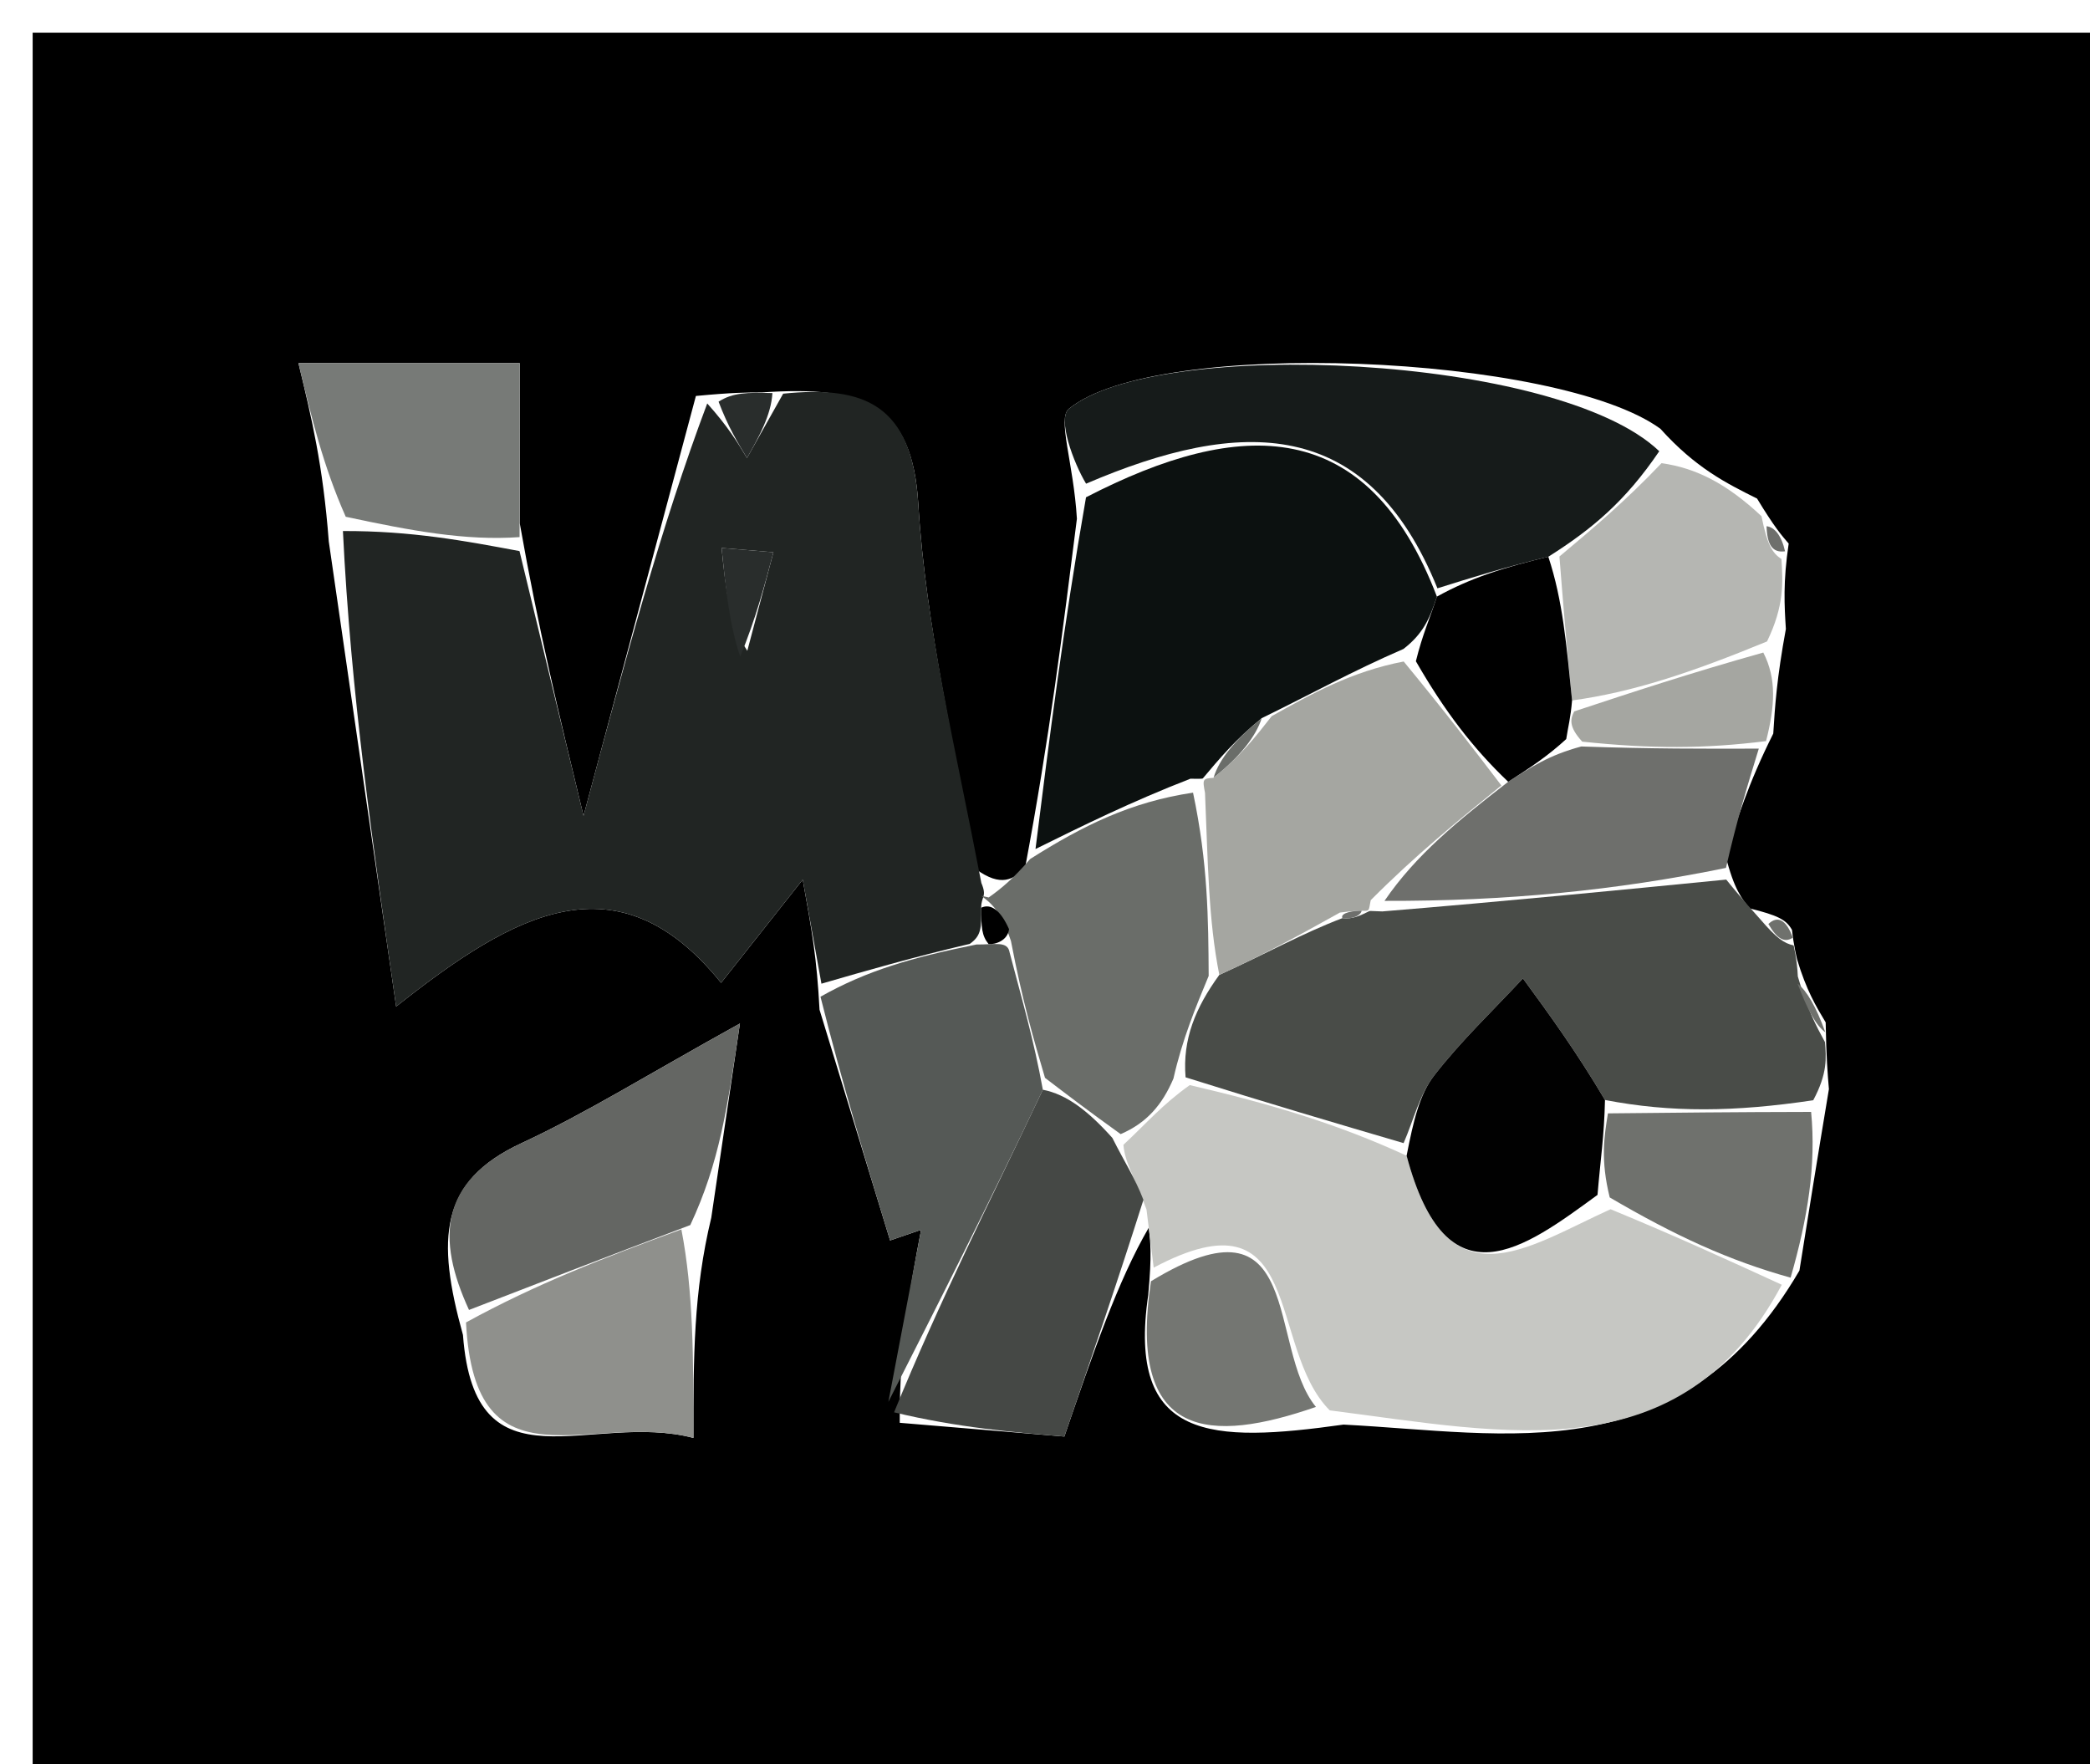
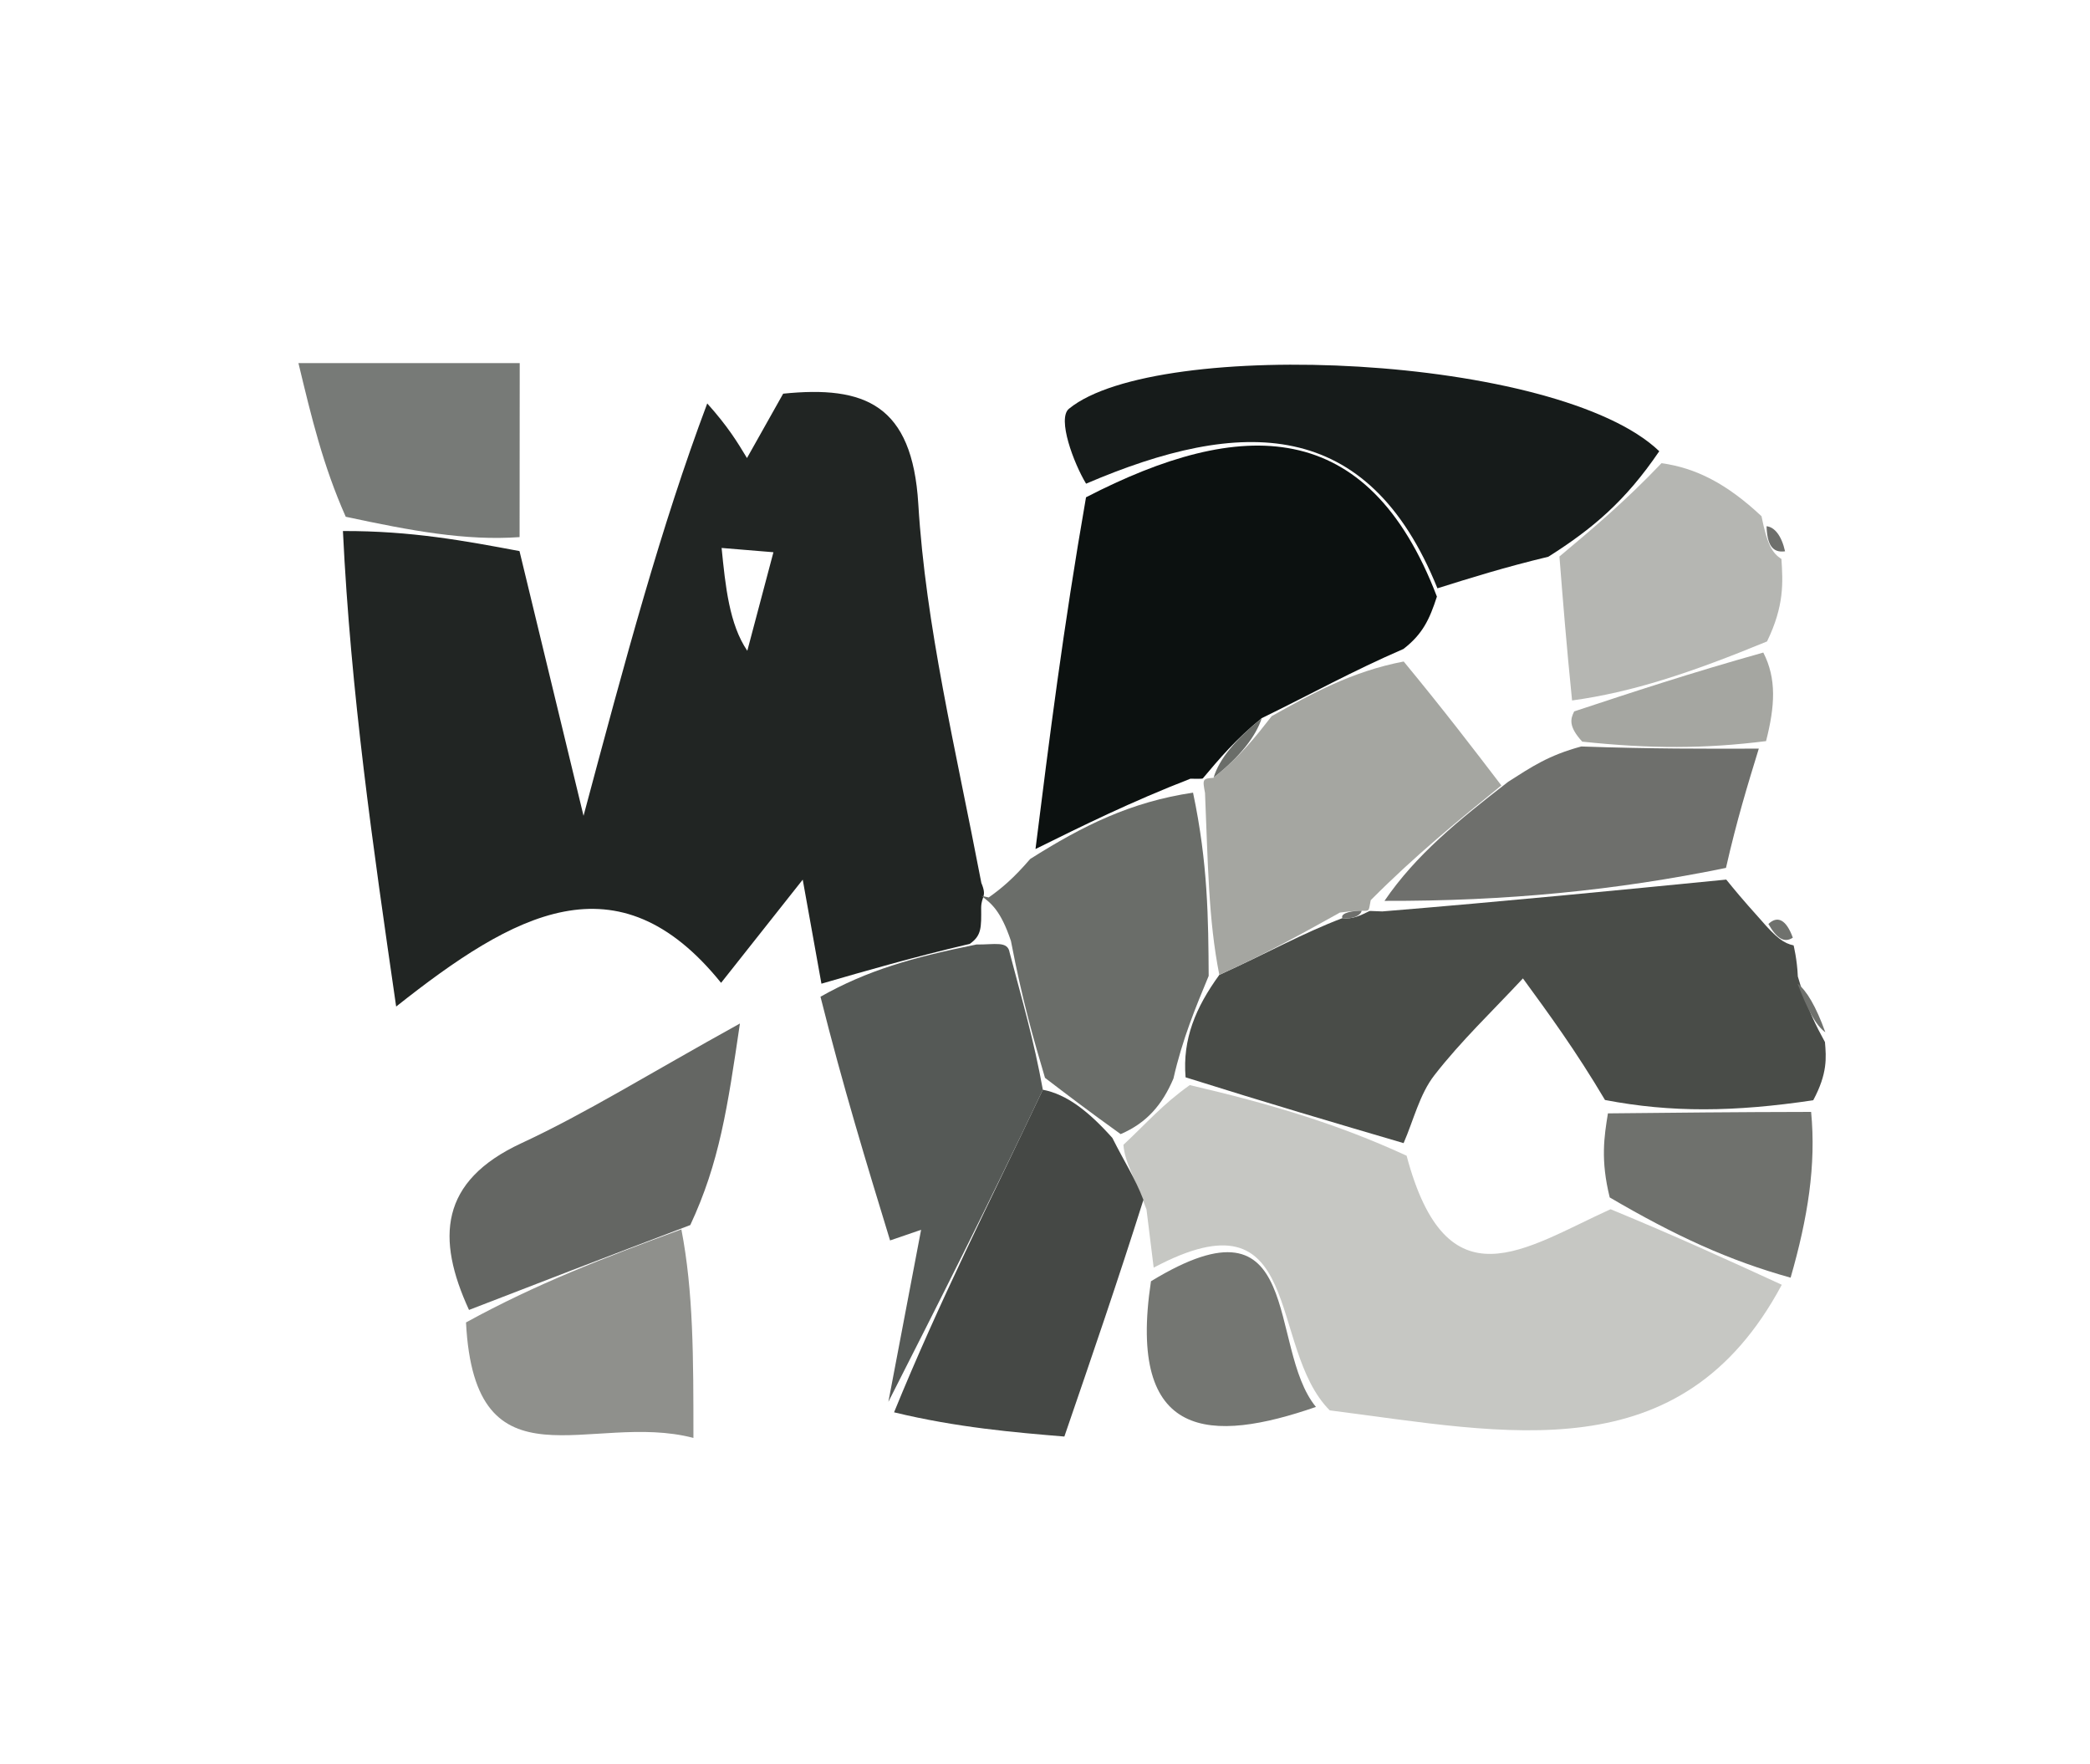
<svg xmlns="http://www.w3.org/2000/svg" version="1.1" id="Layer_1" x="0px" y="0px" width="100%" viewBox="0 0 64 54" enable-background="new 0 0 64 54" xml:space="preserve">
-   <path fill="#000000" opacity="1" stroke="none" d=" M43,55   C28.667,55 14.834,55 1,55   C1,37 1,19 1,1   C22.333,1 43.666,1 65,1   C65,19 65,37 65,55   C57.833,55 50.667,55 43,55  M54.773,16.645   C54.553,16.391 54.332,16.136 53.805,15.267   C52.864,14.798 51.923,14.329 50.843,13.128   C47.71,10.847 35.42,10.316 32.733,12.517   C32.368,12.816 32.876,14.18 32.977,15.884   C32.554,19.255 32.132,22.627 31.384,26.607   C31.03,26.902 30.676,27.197 29.869,26.604   C29.255,22.881 28.347,19.176 28.12,15.43   C27.936,12.392 26.486,11.8 23.324,12.017   C22.884,12.017 22.444,12.017 21.31,12.125   C20.236,16.137 19.162,20.15 17.869,24.981   C17.092,21.77 16.5,19.322 15.915,16.02   C15.915,14.462 15.915,12.904 15.915,11.119   C13.445,11.119 11.561,11.119 9.139,11.119   C9.542,12.798 9.891,14.252 10.068,16.58   C10.741,21.23 11.415,25.88 12.131,30.822   C15.74,27.964 18.912,26.17 22.081,30.096   C22.906,29.054 23.521,28.276 24.581,26.936   C24.868,28.533 25.011,29.327 25.096,30.92   C25.816,33.275 26.536,35.629 27.256,37.984   C27.573,37.875 27.89,37.767 28.206,37.658   C27.872,39.414 27.538,41.17 27.552,43.568   C29.313,43.715 31.073,43.862 32.593,43.989   C33.472,41.428 34.231,39.218 35.176,37.596   C35.227,38.003 35.277,38.41 35.161,39.652   C34.504,44.14 37.098,44.189 41.142,43.623   C46.152,43.88 51.475,45.115 55.102,38.907   C55.359,37.292 55.617,35.678 56.005,33.35   C55.965,32.87 55.924,32.39 55.906,31.307   C55.61,30.815 55.315,30.323 55.032,29.383   C55.032,29.383 54.924,28.949 54.875,28.477   C54.698,28.155 54.429,28.029 53.576,27.815   C53.338,27.521 53.1,27.228 52.845,26.219   C53.183,25.121 53.52,24.023 54.301,22.463   C54.354,21.622 54.407,20.782 54.687,19.26   C54.642,18.546 54.597,17.832 54.773,16.645  M21.781,37.286   C22.03,35.603 22.278,33.92 22.658,31.341   C19.832,32.904 17.956,34.082 15.963,35.008   C13.455,36.173 13.358,37.93 14.177,40.879   C14.539,45.753 18.084,43.207 21.234,44.031   C21.234,41.556 21.234,39.553 21.781,37.286  z" />
-   <path fill="#212523" opacity="1" stroke="none" d=" M23.982,12.055   C26.486,11.8 27.936,12.392 28.12,15.43   C28.347,19.176 29.255,22.881 30.051,27.037   C30.232,27.471 30.05,27.432 30.045,27.796   C30.05,28.403 30.06,28.646 29.698,28.902   C27.935,29.317 26.545,29.719 25.154,30.122   C25.011,29.327 24.868,28.533 24.581,26.936   C23.521,28.276 22.906,29.054 22.081,30.096   C18.912,26.17 15.74,27.964 12.131,30.822   C11.415,25.88 10.741,21.23 10.501,16.261   C12.592,16.253 14.25,16.564 15.908,16.875   C16.5,19.322 17.092,21.77 17.869,24.981   C19.162,20.15 20.236,16.137 21.657,12.354   C22.294,13.064 22.584,13.545 22.874,14.026   C23.244,13.369 23.613,12.712 23.982,12.055  M22.884,19.928   C23.15,18.922 23.417,17.916 23.684,16.91   C23.155,16.866 22.626,16.823 22.097,16.779   C22.214,17.949 22.332,19.119 22.884,19.928  z" />
-   <path fill="#C6C7C3" opacity="1" stroke="none" d=" M54.562,39.341   C51.475,45.115 46.152,43.88 40.719,43.187   C38.789,41.252 39.979,36.346 35.328,38.817   C35.277,38.41 35.227,38.003 35.108,37.035   C34.742,36.04 34.445,35.606 34.401,35.056   C35.124,34.381 35.593,33.823 36.433,33.227   C38.863,33.794 40.922,34.399 43.073,35.389   C44.307,40.025 46.679,38.225 49.319,37.028   C51.316,37.851 52.939,38.596 54.562,39.341  z" />
-   <path fill="#494C48" opacity="1" stroke="none" d=" M42.981,35.004   C40.922,34.399 38.863,33.794 36.305,32.989   C36.207,31.821 36.61,30.853 37.338,29.852   C38.786,29.195 39.908,28.569 41.106,28.115   C41.427,28.156 41.673,28.026 41.937,27.897   C41.955,27.898 41.907,27.888 42.329,27.909   C46.121,27.597 49.491,27.266 52.861,26.934   C53.1,27.228 53.338,27.521 53.906,28.152   C54.404,28.733 54.634,28.887 54.924,28.949   C54.924,28.949 55.032,29.383 55.053,29.9   C55.344,30.914 55.614,31.412 55.884,31.91   C55.924,32.39 55.965,32.87 55.525,33.691   C53.109,34.052 51.173,34.073 49.148,33.683   C48.25,32.169 47.442,31.065 46.635,29.96   C45.722,30.942 44.741,31.872 43.922,32.927   C43.469,33.511 43.286,34.305 42.981,35.004  z" />
-   <path fill="#0C1110" opacity="1" stroke="none" d=" M31.709,25.998   C32.132,22.627 32.554,19.255 33.256,15.228   C37.996,12.778 41.883,12.73 44.001,18.269   C43.774,18.97 43.563,19.417 42.978,19.871   C41.384,20.563 40.163,21.246 38.637,21.991   C37.835,22.643 37.337,23.235 36.834,23.834   C36.829,23.841 36.819,23.854 36.452,23.845   C34.626,24.556 33.168,25.277 31.709,25.998  z" />
-   <path fill="#161B1A" opacity="1" stroke="none" d=" M44.017,18.015   C41.883,12.73 37.996,12.778 33.258,14.811   C32.876,14.18 32.368,12.816 32.733,12.517   C35.42,10.316 47.71,10.847 50.81,13.817   C49.768,15.351 48.761,16.196 47.413,17.048   C46.055,17.375 45.036,17.695 44.017,18.015  z" />
-   <path fill="#555956" opacity="1" stroke="none" d=" M25.125,30.521   C26.545,29.719 27.935,29.317 29.899,28.922   C30.473,28.928 30.857,28.805 30.916,29.165   C31.316,30.685 31.658,31.845 31.934,33.369   C30.313,36.797 28.759,39.862 27.204,42.926   C27.538,41.17 27.872,39.414 28.206,37.658   C27.89,37.767 27.573,37.875 27.256,37.984   C26.536,35.629 25.816,33.275 25.125,30.521  z" />
-   <path fill="#6A6D69" opacity="1" stroke="none" d=" M32,33.005   C31.658,31.845 31.316,30.685 30.957,28.813   C30.644,27.879 30.347,27.655 30.05,27.432   C30.05,27.432 30.232,27.471 30.277,27.481   C30.676,27.197 31.03,26.902 31.547,26.303   C33.168,25.277 34.626,24.556 36.533,24.272   C36.991,26.433 37.002,28.159 37.012,29.884   C36.61,30.853 36.207,31.821 35.933,33.027   C35.593,33.823 35.124,34.381 34.317,34.728   C33.319,34.013 32.66,33.509 32,33.005  z" />
-   <path fill="#454845" opacity="1" stroke="none" d=" M31.934,33.369   C32.66,33.509 33.319,34.013 34.063,34.845   C34.445,35.606 34.742,36.04 35.014,36.741   C34.231,39.218 33.472,41.428 32.593,43.989   C31.073,43.862 29.313,43.715 27.378,43.247   C28.759,39.862 30.313,36.797 31.934,33.369  z" />
-   <path fill="#646663" opacity="1" stroke="none" d=" M14.362,40.112   C13.358,37.93 13.455,36.173 15.963,35.008   C17.956,34.082 19.832,32.904 22.658,31.341   C22.278,33.92 22.03,35.603 21.138,37.513   C18.451,38.531 16.407,39.322 14.362,40.112  z" />
-   <path fill="#6E6F6C" opacity="1" stroke="none" d=" M52.853,26.576   C49.491,27.266 46.121,27.597 42.396,27.586   C43.353,26.179 44.664,25.115 46.184,23.939   C46.906,23.478 47.419,23.129 48.422,22.858   C50.56,22.933 52.209,22.929 53.858,22.924   C53.52,24.023 53.183,25.121 52.853,26.576  z" />
-   <path fill="#777A77" opacity="1" stroke="none" d=" M15.911,16.447   C14.25,16.564 12.592,16.253 10.587,15.824   C9.891,14.252 9.542,12.798 9.139,11.119   C11.561,11.119 13.445,11.119 15.915,11.119   C15.915,12.904 15.915,14.462 15.911,16.447  z" />
-   <path fill="#B5B6B2" opacity="1" stroke="none" d=" M47.753,17.041   C48.761,16.196 49.768,15.351 50.879,14.183   C51.923,14.329 52.864,14.798 53.941,15.807   C54.114,16.678 54.272,16.936 54.551,17.118   C54.597,17.832 54.642,18.546 54.11,19.642   C51.757,20.61 49.981,21.197 48.14,21.449   C47.968,19.756 47.86,18.398 47.753,17.041  z" />
-   <path fill="#8F908C" opacity="1" stroke="none" d=" M14.27,40.495   C16.407,39.322 18.451,38.531 20.865,37.645   C21.234,39.553 21.234,41.556 21.234,44.031   C18.084,43.207 14.539,45.753 14.27,40.495  z" />
-   <path fill="#6F716D" opacity="1" stroke="none" d=" M49.238,34.093   C51.173,34.073 53.109,34.052 55.46,34.048   C55.617,35.678 55.359,37.292 54.832,39.124   C52.939,38.596 51.316,37.851 49.293,36.667   C49.008,35.516 49.123,34.805 49.238,34.093  z" />
-   <path fill="#747672" opacity="1" stroke="none" d=" M35.245,39.234   C39.979,36.346 38.789,41.252 40.297,43.082   C37.098,44.189 34.504,44.14 35.245,39.234  z" />
-   <path fill="#A5A6A1" opacity="1" stroke="none" d=" M48.205,21.784   C49.981,21.197 51.757,20.61 53.996,19.982   C54.407,20.782 54.354,21.622 54.08,22.694   C52.209,22.929 50.56,22.933 48.451,22.71   C48.021,22.24 48.092,22.007 48.205,21.784  z" />
-   <path fill="#292D2C" opacity="1" stroke="none" d=" M23.653,12.036   C23.613,12.712 23.244,13.369 22.874,14.026   C22.584,13.545 22.294,13.064 22.004,12.3   C22.444,12.017 22.884,12.017 23.653,12.036  z" />
-   <path fill="#6F716D" opacity="1" stroke="none" d=" M55.895,31.609   C55.614,31.412 55.344,30.914 55.047,30.123   C55.315,30.323 55.61,30.815 55.895,31.609  z" />
-   <path fill="#6F716D" opacity="1" stroke="none" d=" M54.9,28.713   C54.634,28.887 54.404,28.733 54.152,28.294   C54.429,28.029 54.698,28.155 54.9,28.713  z" />
-   <path fill="#6E6F6C" opacity="1" stroke="none" d=" M54.662,16.882   C54.272,16.936 54.114,16.678 54.095,16.114   C54.332,16.136 54.553,16.391 54.662,16.882  z" />
-   <path fill="#292D2C" opacity="1" stroke="none" d=" M22.666,20.108   C22.332,19.119 22.214,17.949 22.097,16.779   C22.626,16.823 23.155,16.866 23.684,16.91   C23.417,17.916 23.15,18.922 22.666,20.108  z" />
-   <path fill="#000000" opacity="1" stroke="none" d=" M30.045,27.796   C30.347,27.655 30.644,27.879 30.899,28.453   C30.857,28.805 30.473,28.928 30.272,28.908   C30.06,28.646 30.05,28.403 30.045,27.796  z" />
-   <path fill="#010101" opacity="1" stroke="none" d=" M49.148,33.683   C49.123,34.805 49.008,35.516 48.919,36.589   C46.679,38.225 44.307,40.025 43.073,35.389   C43.286,34.305 43.469,33.511 43.922,32.927   C44.741,31.872 45.722,30.942 46.635,29.96   C47.442,31.065 48.25,32.169 49.148,33.683  z" />
-   <path fill="#A5A6A1" opacity="1" stroke="none" d=" M45.975,24.051   C44.664,25.115 43.353,26.179 41.974,27.565   C41.907,27.888 41.955,27.898 41.714,27.89   C41.473,27.882 41.03,27.944 41.03,27.944   C39.908,28.569 38.786,29.195 37.338,29.852   C37.002,28.159 36.991,26.433 36.9,24.281   C36.819,23.854 36.829,23.841 37.158,23.818   C37.972,23.173 38.457,22.551 38.942,21.929   C40.163,21.246 41.384,20.563 42.984,20.256   C44.234,21.772 45.104,22.912 45.975,24.051  z" />
-   <path fill="#6E6F6C" opacity="1" stroke="none" d=" M41.106,28.115   C41.03,27.944 41.473,27.882 41.696,27.889   C41.673,28.026 41.427,28.156 41.106,28.115  z" />
-   <path fill="#000000" opacity="1" stroke="none" d=" M46.184,23.939   C45.104,22.912 44.234,21.772 43.357,20.248   C43.563,19.417 43.774,18.97 44.001,18.269   C45.036,17.695 46.055,17.375 47.413,17.048   C47.86,18.398 47.968,19.756 48.14,21.449   C48.092,22.007 48.021,22.24 47.961,22.631   C47.419,23.129 46.906,23.478 46.184,23.939  z" />
-   <path fill="#6A6D69" opacity="1" stroke="none" d=" M38.637,21.991   C38.457,22.551 37.972,23.173 37.163,23.811   C37.337,23.235 37.835,22.643 38.637,21.991  z" />
+   <defs id="defs28" />
+   <path fill="#212523" opacity="1" stroke="none" d=" M23.982,12.055   C26.486,11.8 27.936,12.392 28.12,15.43   C28.347,19.176 29.255,22.881 30.051,27.037   C30.232,27.471 30.05,27.432 30.045,27.796   C30.05,28.403 30.06,28.646 29.698,28.902   C27.935,29.317 26.545,29.719 25.154,30.122   C25.011,29.327 24.868,28.533 24.581,26.936   C23.521,28.276 22.906,29.054 22.081,30.096   C18.912,26.17 15.74,27.964 12.131,30.822   C11.415,25.88 10.741,21.23 10.501,16.261   C12.592,16.253 14.25,16.564 15.908,16.875   C16.5,19.322 17.092,21.77 17.869,24.981   C19.162,20.15 20.236,16.137 21.657,12.354   C22.294,13.064 22.584,13.545 22.874,14.026   C23.244,13.369 23.613,12.712 23.982,12.055  M22.884,19.928   C23.15,18.922 23.417,17.916 23.684,16.91   C23.155,16.866 22.626,16.823 22.097,16.779   C22.214,17.949 22.332,19.119 22.884,19.928  z" id="path2" />
+   <path fill="#C6C7C3" opacity="1" stroke="none" d=" M54.562,39.341   C51.475,45.115 46.152,43.88 40.719,43.187   C38.789,41.252 39.979,36.346 35.328,38.817   C35.277,38.41 35.227,38.003 35.108,37.035   C34.742,36.04 34.445,35.606 34.401,35.056   C35.124,34.381 35.593,33.823 36.433,33.227   C38.863,33.794 40.922,34.399 43.073,35.389   C44.307,40.025 46.679,38.225 49.319,37.028   C51.316,37.851 52.939,38.596 54.562,39.341  z" id="path3" />
+   <path fill="#494C48" opacity="1" stroke="none" d=" M42.981,35.004   C40.922,34.399 38.863,33.794 36.305,32.989   C36.207,31.821 36.61,30.853 37.338,29.852   C38.786,29.195 39.908,28.569 41.106,28.115   C41.427,28.156 41.673,28.026 41.937,27.897   C41.955,27.898 41.907,27.888 42.329,27.909   C46.121,27.597 49.491,27.266 52.861,26.934   C53.1,27.228 53.338,27.521 53.906,28.152   C54.404,28.733 54.634,28.887 54.924,28.949   C54.924,28.949 55.032,29.383 55.053,29.9   C55.344,30.914 55.614,31.412 55.884,31.91   C55.924,32.39 55.965,32.87 55.525,33.691   C53.109,34.052 51.173,34.073 49.148,33.683   C48.25,32.169 47.442,31.065 46.635,29.96   C45.722,30.942 44.741,31.872 43.922,32.927   C43.469,33.511 43.286,34.305 42.981,35.004  z" id="path4" />
+   <path fill="#0C1110" opacity="1" stroke="none" d=" M31.709,25.998   C32.132,22.627 32.554,19.255 33.256,15.228   C37.996,12.778 41.883,12.73 44.001,18.269   C43.774,18.97 43.563,19.417 42.978,19.871   C41.384,20.563 40.163,21.246 38.637,21.991   C37.835,22.643 37.337,23.235 36.834,23.834   C36.829,23.841 36.819,23.854 36.452,23.845   C34.626,24.556 33.168,25.277 31.709,25.998  z" id="path5" />
+   <path fill="#161B1A" opacity="1" stroke="none" d=" M44.017,18.015   C41.883,12.73 37.996,12.778 33.258,14.811   C32.876,14.18 32.368,12.816 32.733,12.517   C35.42,10.316 47.71,10.847 50.81,13.817   C49.768,15.351 48.761,16.196 47.413,17.048   C46.055,17.375 45.036,17.695 44.017,18.015  z" id="path6" />
+   <path fill="#555956" opacity="1" stroke="none" d=" M25.125,30.521   C26.545,29.719 27.935,29.317 29.899,28.922   C30.473,28.928 30.857,28.805 30.916,29.165   C31.316,30.685 31.658,31.845 31.934,33.369   C30.313,36.797 28.759,39.862 27.204,42.926   C27.538,41.17 27.872,39.414 28.206,37.658   C27.89,37.767 27.573,37.875 27.256,37.984   C26.536,35.629 25.816,33.275 25.125,30.521  z" id="path7" />
+   <path fill="#6A6D69" opacity="1" stroke="none" d=" M32,33.005   C31.658,31.845 31.316,30.685 30.957,28.813   C30.644,27.879 30.347,27.655 30.05,27.432   C30.05,27.432 30.232,27.471 30.277,27.481   C30.676,27.197 31.03,26.902 31.547,26.303   C33.168,25.277 34.626,24.556 36.533,24.272   C36.991,26.433 37.002,28.159 37.012,29.884   C36.61,30.853 36.207,31.821 35.933,33.027   C35.593,33.823 35.124,34.381 34.317,34.728   C33.319,34.013 32.66,33.509 32,33.005  z" id="path8" />
+   <path fill="#454845" opacity="1" stroke="none" d=" M31.934,33.369   C32.66,33.509 33.319,34.013 34.063,34.845   C34.445,35.606 34.742,36.04 35.014,36.741   C34.231,39.218 33.472,41.428 32.593,43.989   C31.073,43.862 29.313,43.715 27.378,43.247   C28.759,39.862 30.313,36.797 31.934,33.369  z" id="path9" />
+   <path fill="#646663" opacity="1" stroke="none" d=" M14.362,40.112   C13.358,37.93 13.455,36.173 15.963,35.008   C17.956,34.082 19.832,32.904 22.658,31.341   C22.278,33.92 22.03,35.603 21.138,37.513   C18.451,38.531 16.407,39.322 14.362,40.112  z" id="path10" />
+   <path fill="#6E6F6C" opacity="1" stroke="none" d=" M52.853,26.576   C49.491,27.266 46.121,27.597 42.396,27.586   C43.353,26.179 44.664,25.115 46.184,23.939   C46.906,23.478 47.419,23.129 48.422,22.858   C50.56,22.933 52.209,22.929 53.858,22.924   C53.52,24.023 53.183,25.121 52.853,26.576  z" id="path11" />
+   <path fill="#777A77" opacity="1" stroke="none" d=" M15.911,16.447   C14.25,16.564 12.592,16.253 10.587,15.824   C9.891,14.252 9.542,12.798 9.139,11.119   C11.561,11.119 13.445,11.119 15.915,11.119   C15.915,12.904 15.915,14.462 15.911,16.447  z" id="path12" />
+   <path fill="#B5B6B2" opacity="1" stroke="none" d=" M47.753,17.041   C48.761,16.196 49.768,15.351 50.879,14.183   C51.923,14.329 52.864,14.798 53.941,15.807   C54.114,16.678 54.272,16.936 54.551,17.118   C54.597,17.832 54.642,18.546 54.11,19.642   C51.757,20.61 49.981,21.197 48.14,21.449   C47.968,19.756 47.86,18.398 47.753,17.041  z" id="path13" />
+   <path fill="#8F908C" opacity="1" stroke="none" d=" M14.27,40.495   C16.407,39.322 18.451,38.531 20.865,37.645   C21.234,39.553 21.234,41.556 21.234,44.031   C18.084,43.207 14.539,45.753 14.27,40.495  z" id="path14" />
+   <path fill="#6F716D" opacity="1" stroke="none" d=" M49.238,34.093   C51.173,34.073 53.109,34.052 55.46,34.048   C55.617,35.678 55.359,37.292 54.832,39.124   C52.939,38.596 51.316,37.851 49.293,36.667   C49.008,35.516 49.123,34.805 49.238,34.093  z" id="path15" />
+   <path fill="#747672" opacity="1" stroke="none" d=" M35.245,39.234   C39.979,36.346 38.789,41.252 40.297,43.082   C37.098,44.189 34.504,44.14 35.245,39.234  z" id="path16" />
+   <path fill="#A5A6A1" opacity="1" stroke="none" d=" M48.205,21.784   C49.981,21.197 51.757,20.61 53.996,19.982   C54.407,20.782 54.354,21.622 54.08,22.694   C52.209,22.929 50.56,22.933 48.451,22.71   C48.021,22.24 48.092,22.007 48.205,21.784  z" id="path17" />
+   <path fill="#6F716D" opacity="1" stroke="none" d=" M55.895,31.609   C55.614,31.412 55.344,30.914 55.047,30.123   C55.315,30.323 55.61,30.815 55.895,31.609  z" id="path19" />
+   <path fill="#6F716D" opacity="1" stroke="none" d=" M54.9,28.713   C54.634,28.887 54.404,28.733 54.152,28.294   C54.429,28.029 54.698,28.155 54.9,28.713  z" id="path20" />
+   <path fill="#6E6F6C" opacity="1" stroke="none" d=" M54.662,16.882   C54.272,16.936 54.114,16.678 54.095,16.114   C54.332,16.136 54.553,16.391 54.662,16.882  z" id="path21" />
+   <path fill="#A5A6A1" opacity="1" stroke="none" d=" M45.975,24.051   C44.664,25.115 43.353,26.179 41.974,27.565   C41.907,27.888 41.955,27.898 41.714,27.89   C41.473,27.882 41.03,27.944 41.03,27.944   C39.908,28.569 38.786,29.195 37.338,29.852   C37.002,28.159 36.991,26.433 36.9,24.281   C36.819,23.854 36.829,23.841 37.158,23.818   C37.972,23.173 38.457,22.551 38.942,21.929   C40.163,21.246 41.384,20.563 42.984,20.256   C44.234,21.772 45.104,22.912 45.975,24.051  z" id="path25" />
+   <path fill="#6E6F6C" opacity="1" stroke="none" d=" M41.106,28.115   C41.03,27.944 41.473,27.882 41.696,27.889   C41.673,28.026 41.427,28.156 41.106,28.115  z" id="path26" />
+   <path fill="#6A6D69" opacity="1" stroke="none" d=" M38.637,21.991   C38.457,22.551 37.972,23.173 37.163,23.811   C37.337,23.235 37.835,22.643 38.637,21.991  z" id="path28" />
</svg>
